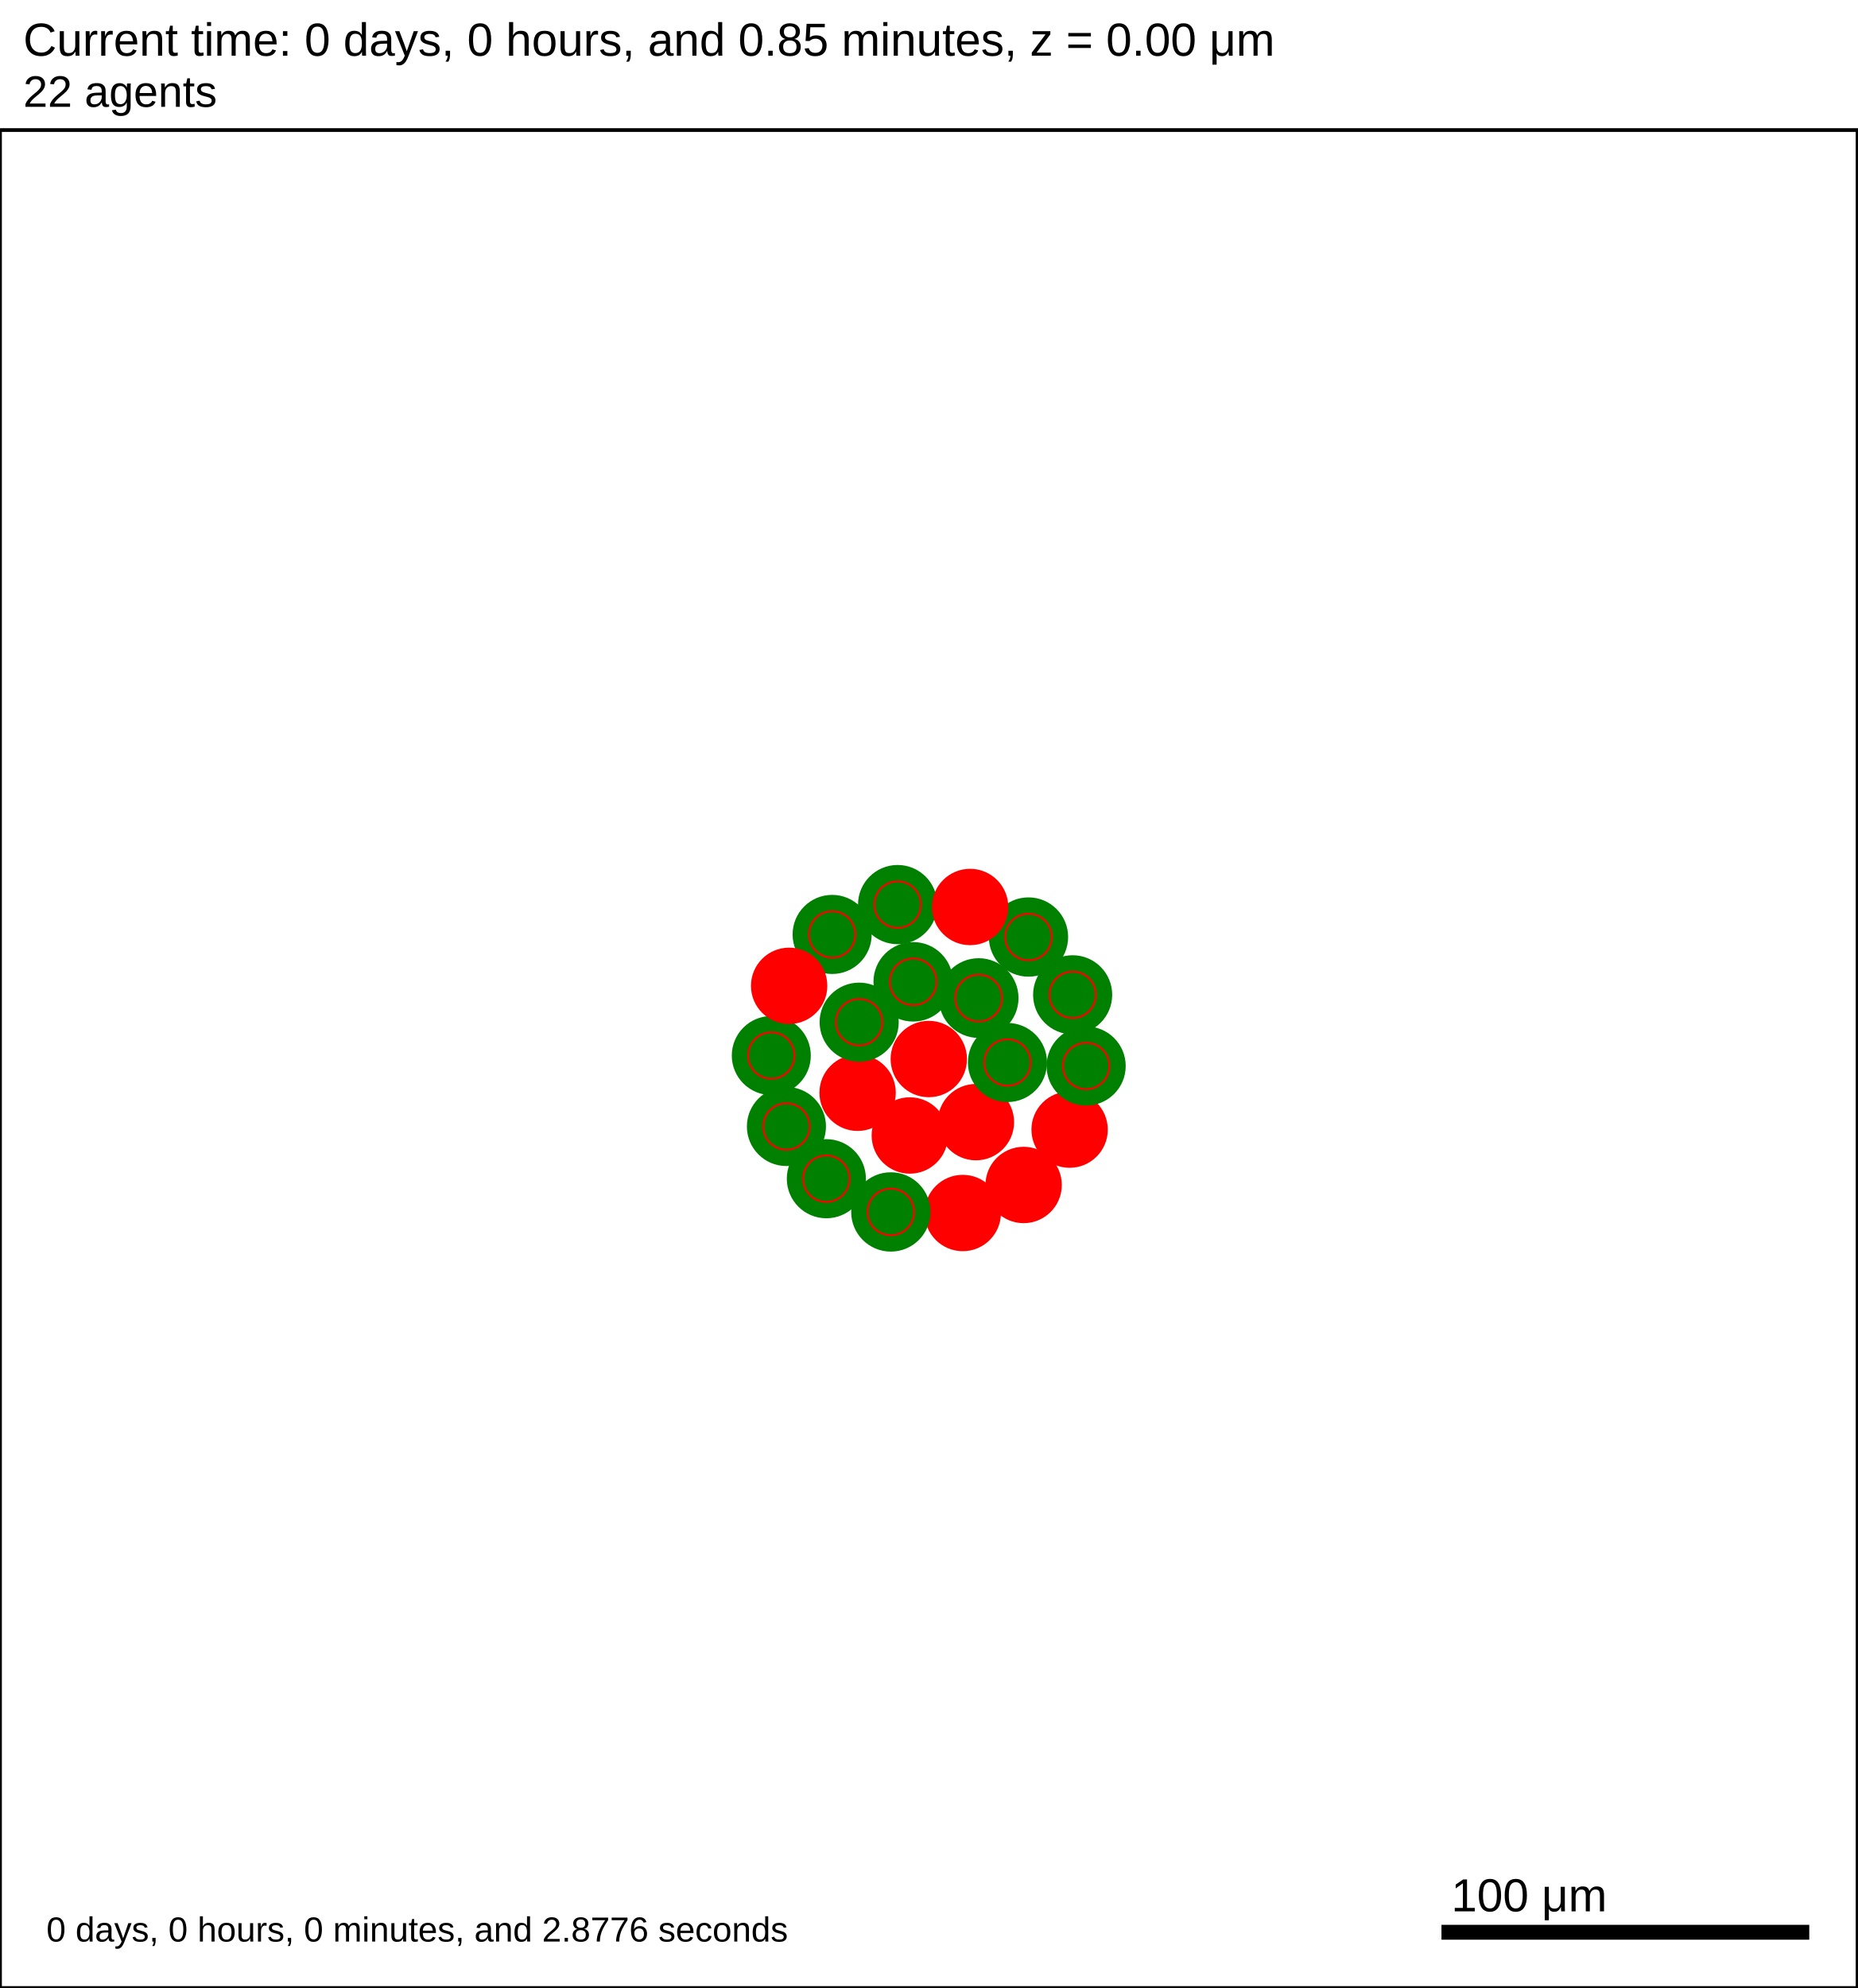
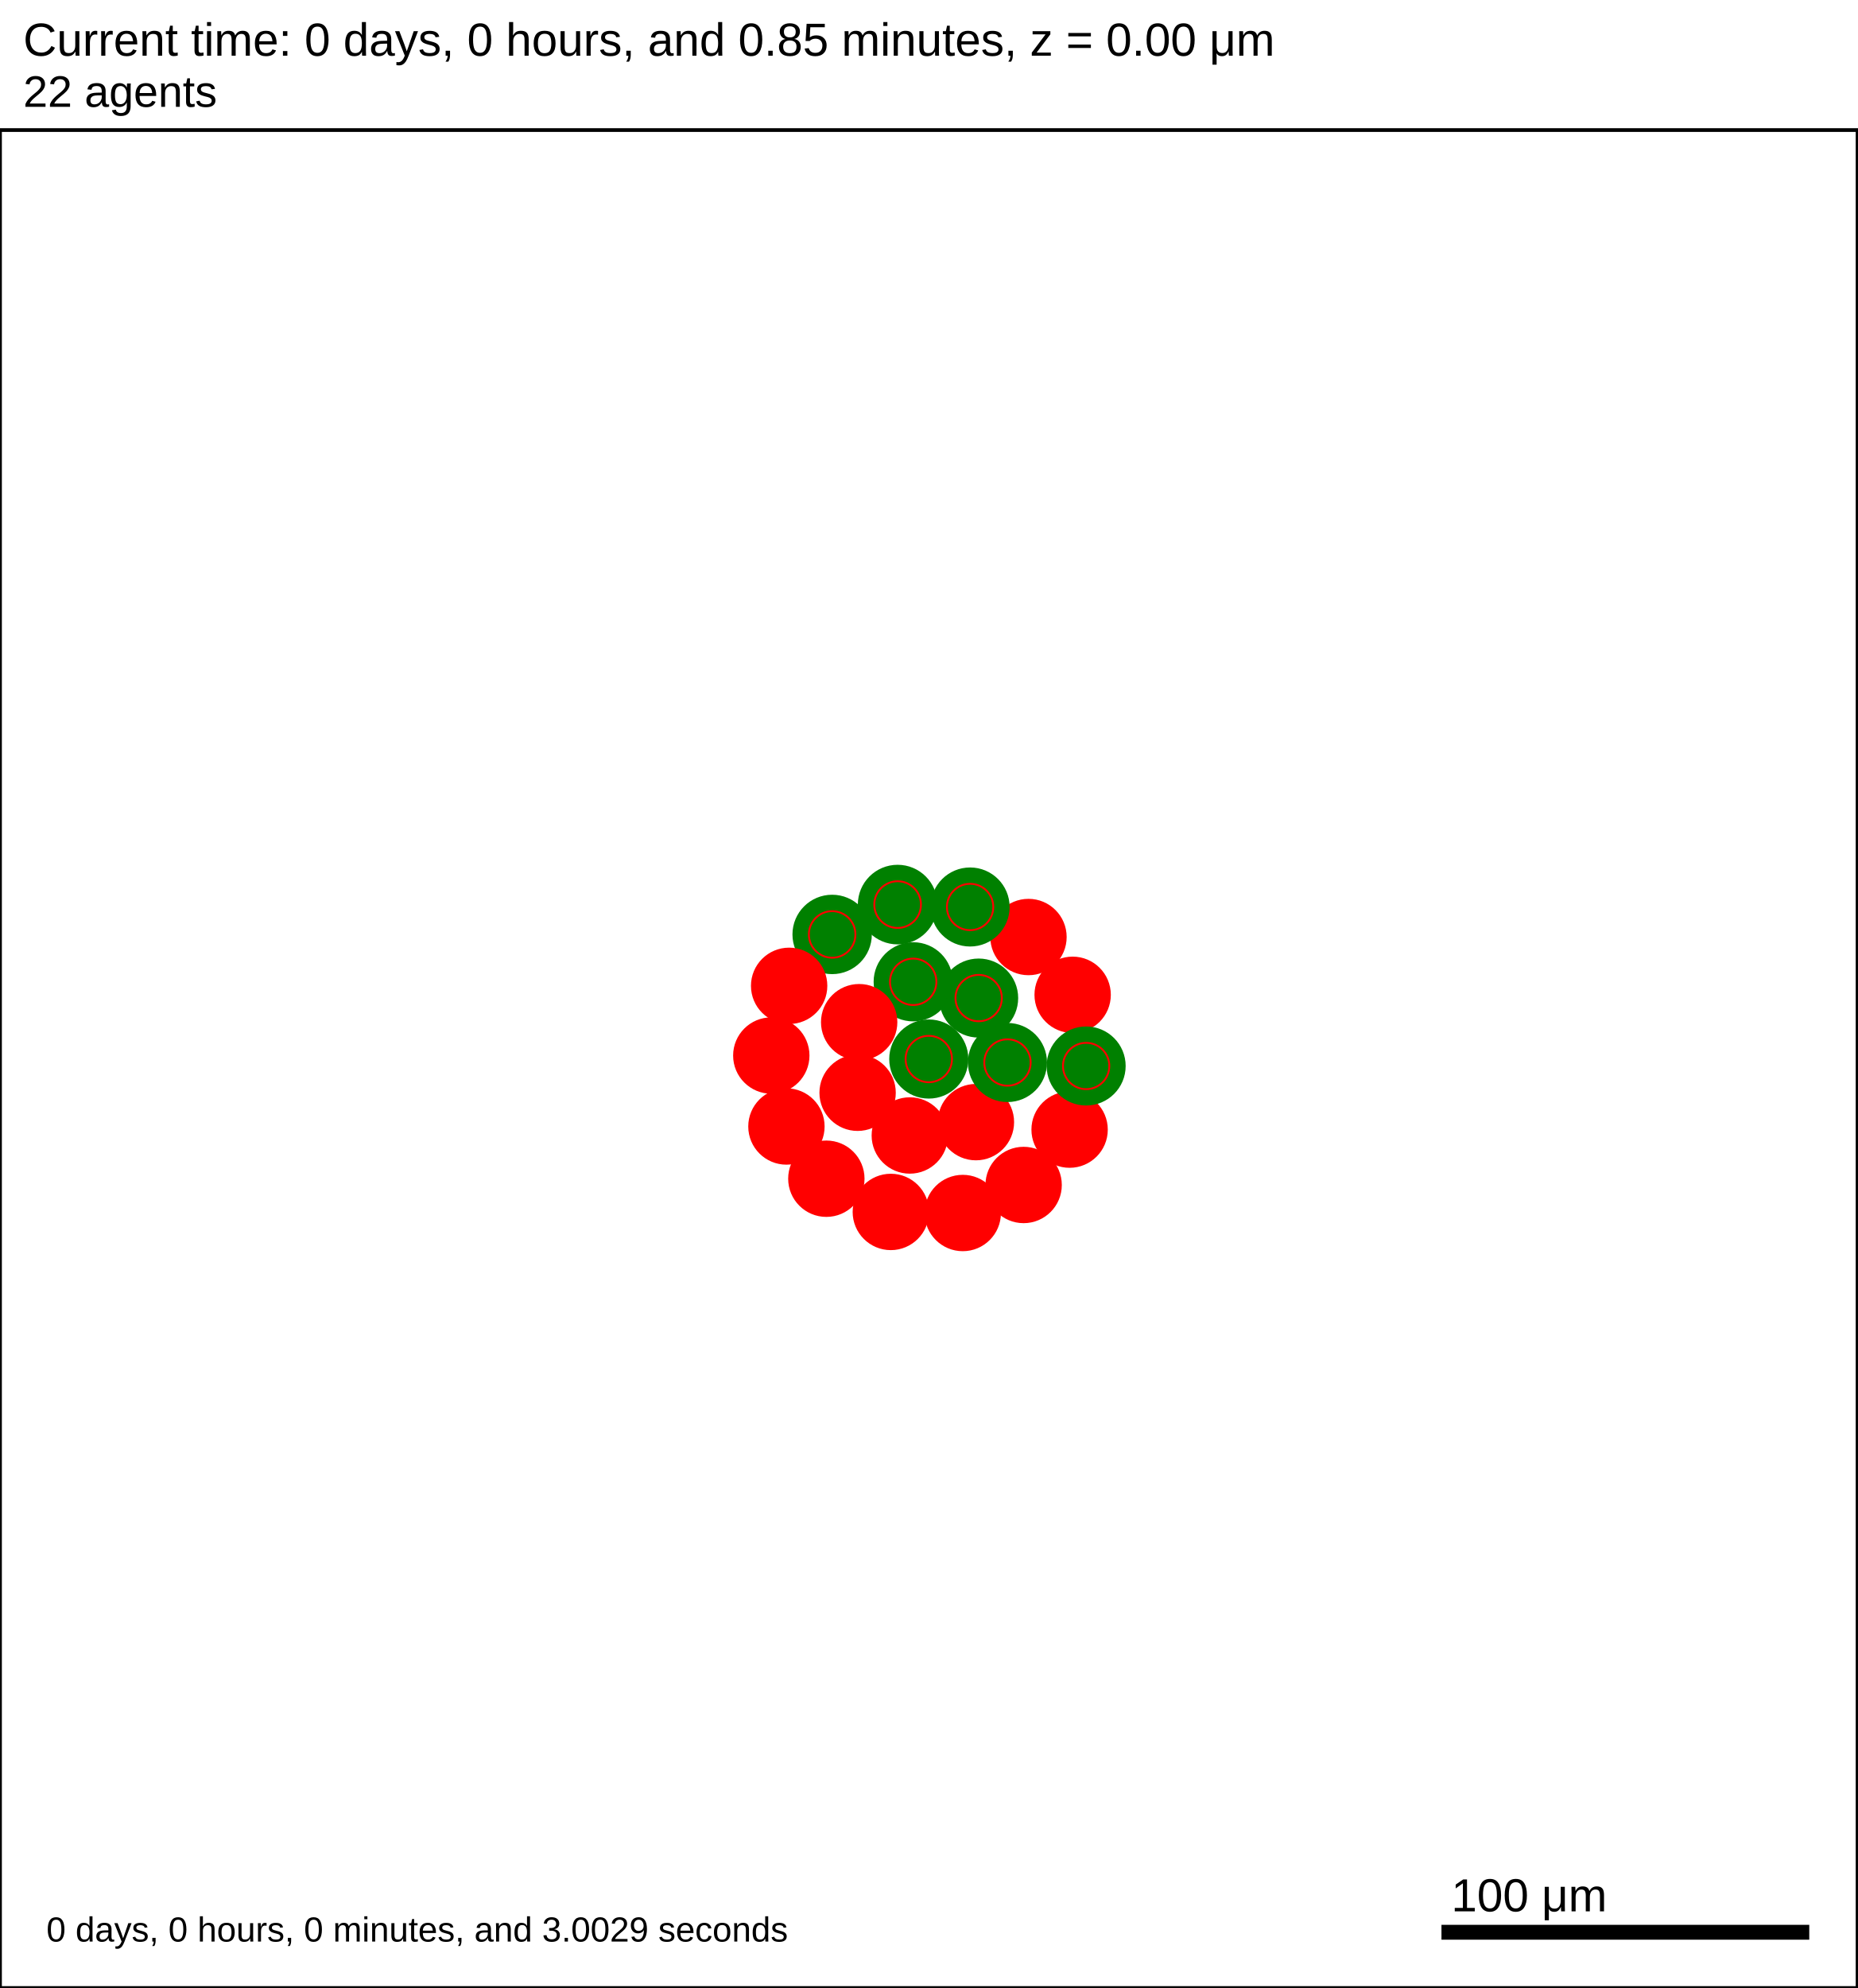
<svg xmlns="http://www.w3.org/2000/svg" version="1.1" width="500" height="535" id="svg2">
  <rect x="0" y="0" width="500" height="535" stroke-width="1" stroke="white" fill="white" />
  <text x="6.25" y="15" font-family="Arial" font-size="12.5" fill="black">
   Current time: 0 days, 0 hours, and 0.85 minutes, z = 0.00 μm
  </text>
  <text x="6.25" y="28.75" font-family="Arial" font-size="11.875" fill="black">
   22 agents
  </text>
  <g id="tissue" transform="translate(0,535) scale(1,-1)">
    <g id="ECM">
  </g>
    <g id="cells">
      <g id="cell0">
-         <circle cx="250" cy="250" r="10.026" stroke-width="0.5" stroke="red" fill="red" />
-         <circle cx="250" cy="250" r="6.02" stroke-width="0.5" stroke="red" fill="red" />
+         <circle cx="250" cy="250" r="10.397" stroke-width="0.5" stroke="green" fill="green" />
+         <circle cx="250" cy="250" r="6.243" stroke-width="0.5" stroke="red" fill="green" />
      </g>
      <g id="cell1">
        <circle cx="230.842" cy="240.923" r="10.026" stroke-width="0.5" stroke="red" fill="red" />
        <circle cx="230.842" cy="240.923" r="6.02" stroke-width="0.5" stroke="red" fill="red" />
      </g>
      <g id="cell2">
-         <circle cx="263.426" cy="266.406" r="10.476" stroke-width="0.5" stroke="green" fill="green" />
-         <circle cx="263.426" cy="266.406" r="6.291" stroke-width="0.5" stroke="red" fill="green" />
+         <circle cx="263.426" cy="266.406" r="10.387" stroke-width="0.5" stroke="green" fill="green" />
+         <circle cx="263.426" cy="266.406" r="6.237" stroke-width="0.5" stroke="red" fill="green" />
      </g>
      <g id="cell3">
        <circle cx="244.892" cy="229.425" r="10.026" stroke-width="0.5" stroke="red" fill="red" />
        <circle cx="244.892" cy="229.425" r="6.02" stroke-width="0.5" stroke="red" fill="red" />
      </g>
      <g id="cell4">
-         <circle cx="245.806" cy="270.781" r="10.446" stroke-width="0.5" stroke="green" fill="green" />
-         <circle cx="245.806" cy="270.781" r="6.273" stroke-width="0.5" stroke="red" fill="green" />
+         <circle cx="245.806" cy="270.781" r="10.401" stroke-width="0.5" stroke="green" fill="green" />
+         <circle cx="245.806" cy="270.781" r="6.246" stroke-width="0.5" stroke="red" fill="green" />
      </g>
      <g id="cell5">
        <circle cx="262.688" cy="233.016" r="10.026" stroke-width="0.5" stroke="red" fill="red" />
        <circle cx="262.688" cy="233.016" r="6.02" stroke-width="0.5" stroke="red" fill="red" />
      </g>
      <g id="cell6">
-         <circle cx="231.262" cy="259.916" r="10.397" stroke-width="0.5" stroke="green" fill="green" />
-         <circle cx="231.262" cy="259.916" r="6.243" stroke-width="0.5" stroke="red" fill="green" />
+         <circle cx="231.262" cy="259.916" r="10.026" stroke-width="0.5" stroke="red" fill="red" />
+         <circle cx="231.262" cy="259.916" r="6.02" stroke-width="0.5" stroke="red" fill="red" />
      </g>
      <g id="cell7">
-         <circle cx="271.179" cy="249.063" r="10.397" stroke-width="0.5" stroke="green" fill="green" />
-         <circle cx="271.179" cy="249.063" r="6.243" stroke-width="0.5" stroke="red" fill="green" />
+         <circle cx="271.179" cy="249.063" r="10.394" stroke-width="0.5" stroke="green" fill="green" />
+         <circle cx="271.179" cy="249.063" r="6.241" stroke-width="0.5" stroke="red" fill="green" />
      </g>
      <g id="cell8">
-         <circle cx="259.149" cy="208.562" r="10.026" stroke-width="0.5" stroke="red" fill="red" />
-         <circle cx="259.149" cy="208.562" r="6.02" stroke-width="0.5" stroke="red" fill="red" />
+         <circle cx="259.148" cy="208.561" r="10.026" stroke-width="0.5" stroke="red" fill="red" />
+         <circle cx="259.148" cy="208.561" r="6.02" stroke-width="0.5" stroke="red" fill="red" />
      </g>
      <g id="cell9">
-         <circle cx="211.683" cy="231.845" r="10.394" stroke-width="0.5" stroke="green" fill="green" />
-         <circle cx="211.683" cy="231.845" r="6.241" stroke-width="0.5" stroke="red" fill="green" />
+         <circle cx="211.683" cy="231.845" r="10.026" stroke-width="0.5" stroke="red" fill="red" />
+         <circle cx="211.683" cy="231.845" r="6.02" stroke-width="0.5" stroke="red" fill="red" />
      </g>
      <g id="cell10">
-         <circle cx="223.989" cy="283.53" r="10.394" stroke-width="0.5" stroke="green" fill="green" />
-         <circle cx="223.989" cy="283.53" r="6.241" stroke-width="0.5" stroke="red" fill="green" />
+         <circle cx="223.989" cy="283.53" r="10.433" stroke-width="0.5" stroke="green" fill="green" />
+         <circle cx="223.989" cy="283.53" r="6.265" stroke-width="0.5" stroke="red" fill="green" />
      </g>
      <g id="cell11">
-         <circle cx="276.838" cy="282.832" r="10.42" stroke-width="0.5" stroke="green" fill="green" />
-         <circle cx="276.838" cy="282.832" r="6.257" stroke-width="0.5" stroke="red" fill="green" />
+         <circle cx="276.837" cy="282.833" r="10.026" stroke-width="0.5" stroke="red" fill="red" />
+         <circle cx="276.837" cy="282.833" r="6.02" stroke-width="0.5" stroke="red" fill="red" />
      </g>
      <g id="cell12">
        <circle cx="287.906" cy="231.002" r="10.026" stroke-width="0.5" stroke="red" fill="red" />
        <circle cx="287.906" cy="231.002" r="6.02" stroke-width="0.5" stroke="red" fill="red" />
      </g>
      <g id="cell13">
-         <circle cx="239.783" cy="208.849" r="10.424" stroke-width="0.5" stroke="green" fill="green" />
-         <circle cx="239.783" cy="208.849" r="6.259" stroke-width="0.5" stroke="red" fill="green" />
+         <circle cx="239.783" cy="208.849" r="10.026" stroke-width="0.5" stroke="red" fill="red" />
+         <circle cx="239.783" cy="208.849" r="6.02" stroke-width="0.5" stroke="red" fill="red" />
      </g>
      <g id="cell14">
-         <circle cx="207.61" cy="250.938" r="10.384" stroke-width="0.5" stroke="green" fill="green" />
-         <circle cx="207.61" cy="250.938" r="6.235" stroke-width="0.5" stroke="red" fill="green" />
+         <circle cx="207.61" cy="250.938" r="10.026" stroke-width="0.5" stroke="red" fill="red" />
+         <circle cx="207.61" cy="250.938" r="6.02" stroke-width="0.5" stroke="red" fill="red" />
      </g>
      <g id="cell15">
-         <circle cx="241.613" cy="291.562" r="10.412" stroke-width="0.5" stroke="green" fill="green" />
-         <circle cx="241.613" cy="291.562" r="6.252" stroke-width="0.5" stroke="red" fill="green" />
+         <circle cx="241.613" cy="291.562" r="10.461" stroke-width="0.5" stroke="green" fill="green" />
+         <circle cx="241.613" cy="291.562" r="6.281" stroke-width="0.5" stroke="red" fill="green" />
      </g>
      <g id="cell16">
-         <circle cx="288.725" cy="267.282" r="10.397" stroke-width="0.5" stroke="green" fill="green" />
-         <circle cx="288.725" cy="267.282" r="6.243" stroke-width="0.5" stroke="red" fill="green" />
+         <circle cx="288.725" cy="267.282" r="10.026" stroke-width="0.5" stroke="red" fill="red" />
+         <circle cx="288.725" cy="267.282" r="6.02" stroke-width="0.5" stroke="red" fill="red" />
      </g>
      <g id="cell17">
-         <circle cx="275.532" cy="216.104" r="10.026" stroke-width="0.5" stroke="red" fill="red" />
-         <circle cx="275.532" cy="216.104" r="6.02" stroke-width="0.5" stroke="red" fill="red" />
+         <circle cx="275.531" cy="216.104" r="10.026" stroke-width="0.5" stroke="red" fill="red" />
+         <circle cx="275.531" cy="216.104" r="6.02" stroke-width="0.5" stroke="red" fill="red" />
      </g>
      <g id="cell18">
-         <circle cx="222.428" cy="217.789" r="10.397" stroke-width="0.5" stroke="green" fill="green" />
-         <circle cx="222.428" cy="217.789" r="6.243" stroke-width="0.5" stroke="red" fill="green" />
+         <circle cx="222.428" cy="217.789" r="10.026" stroke-width="0.5" stroke="red" fill="red" />
+         <circle cx="222.428" cy="217.789" r="6.02" stroke-width="0.5" stroke="red" fill="red" />
      </g>
      <g id="cell19">
        <circle cx="212.413" cy="269.699" r="10.026" stroke-width="0.5" stroke="red" fill="red" />
        <circle cx="212.413" cy="269.699" r="6.02" stroke-width="0.5" stroke="red" fill="red" />
      </g>
      <g id="cell20">
-         <circle cx="261.124" cy="290.915" r="10.026" stroke-width="0.5" stroke="red" fill="red" />
-         <circle cx="261.124" cy="290.915" r="6.02" stroke-width="0.5" stroke="red" fill="red" />
+         <circle cx="261.124" cy="290.915" r="10.387" stroke-width="0.5" stroke="green" fill="green" />
+         <circle cx="261.124" cy="290.915" r="6.237" stroke-width="0.5" stroke="red" fill="green" />
      </g>
      <g id="cell21">
-         <circle cx="292.359" cy="248.125" r="10.397" stroke-width="0.5" stroke="green" fill="green" />
-         <circle cx="292.359" cy="248.125" r="6.243" stroke-width="0.5" stroke="red" fill="green" />
+         <circle cx="292.359" cy="248.125" r="10.384" stroke-width="0.5" stroke="green" fill="green" />
+         <circle cx="292.359" cy="248.125" r="6.235" stroke-width="0.5" stroke="red" fill="green" />
      </g>
    </g>
  </g>
  <rect x="387.5" y="517.5" width="100" height="5" stroke-width="1" stroke="rgb(255,255,255)" fill="rgb(0,0,0)" />
  <text x="390.625" y="514.375" font-family="Arial" font-size="12.5" fill="black">
   100 μm
  </text>
  <text x="12.5" y="522.5" font-family="Arial" font-size="9.375" fill="black">
-    0 days, 0 hours, 0 minutes, and 2.8776 seconds
+    0 days, 0 hours, 0 minutes, and 3.0029 seconds
  </text>
  <rect x="0" y="35" width="500" height="500" stroke-width="1" stroke="rgb(0,0,0)" fill="none" />
</svg>
